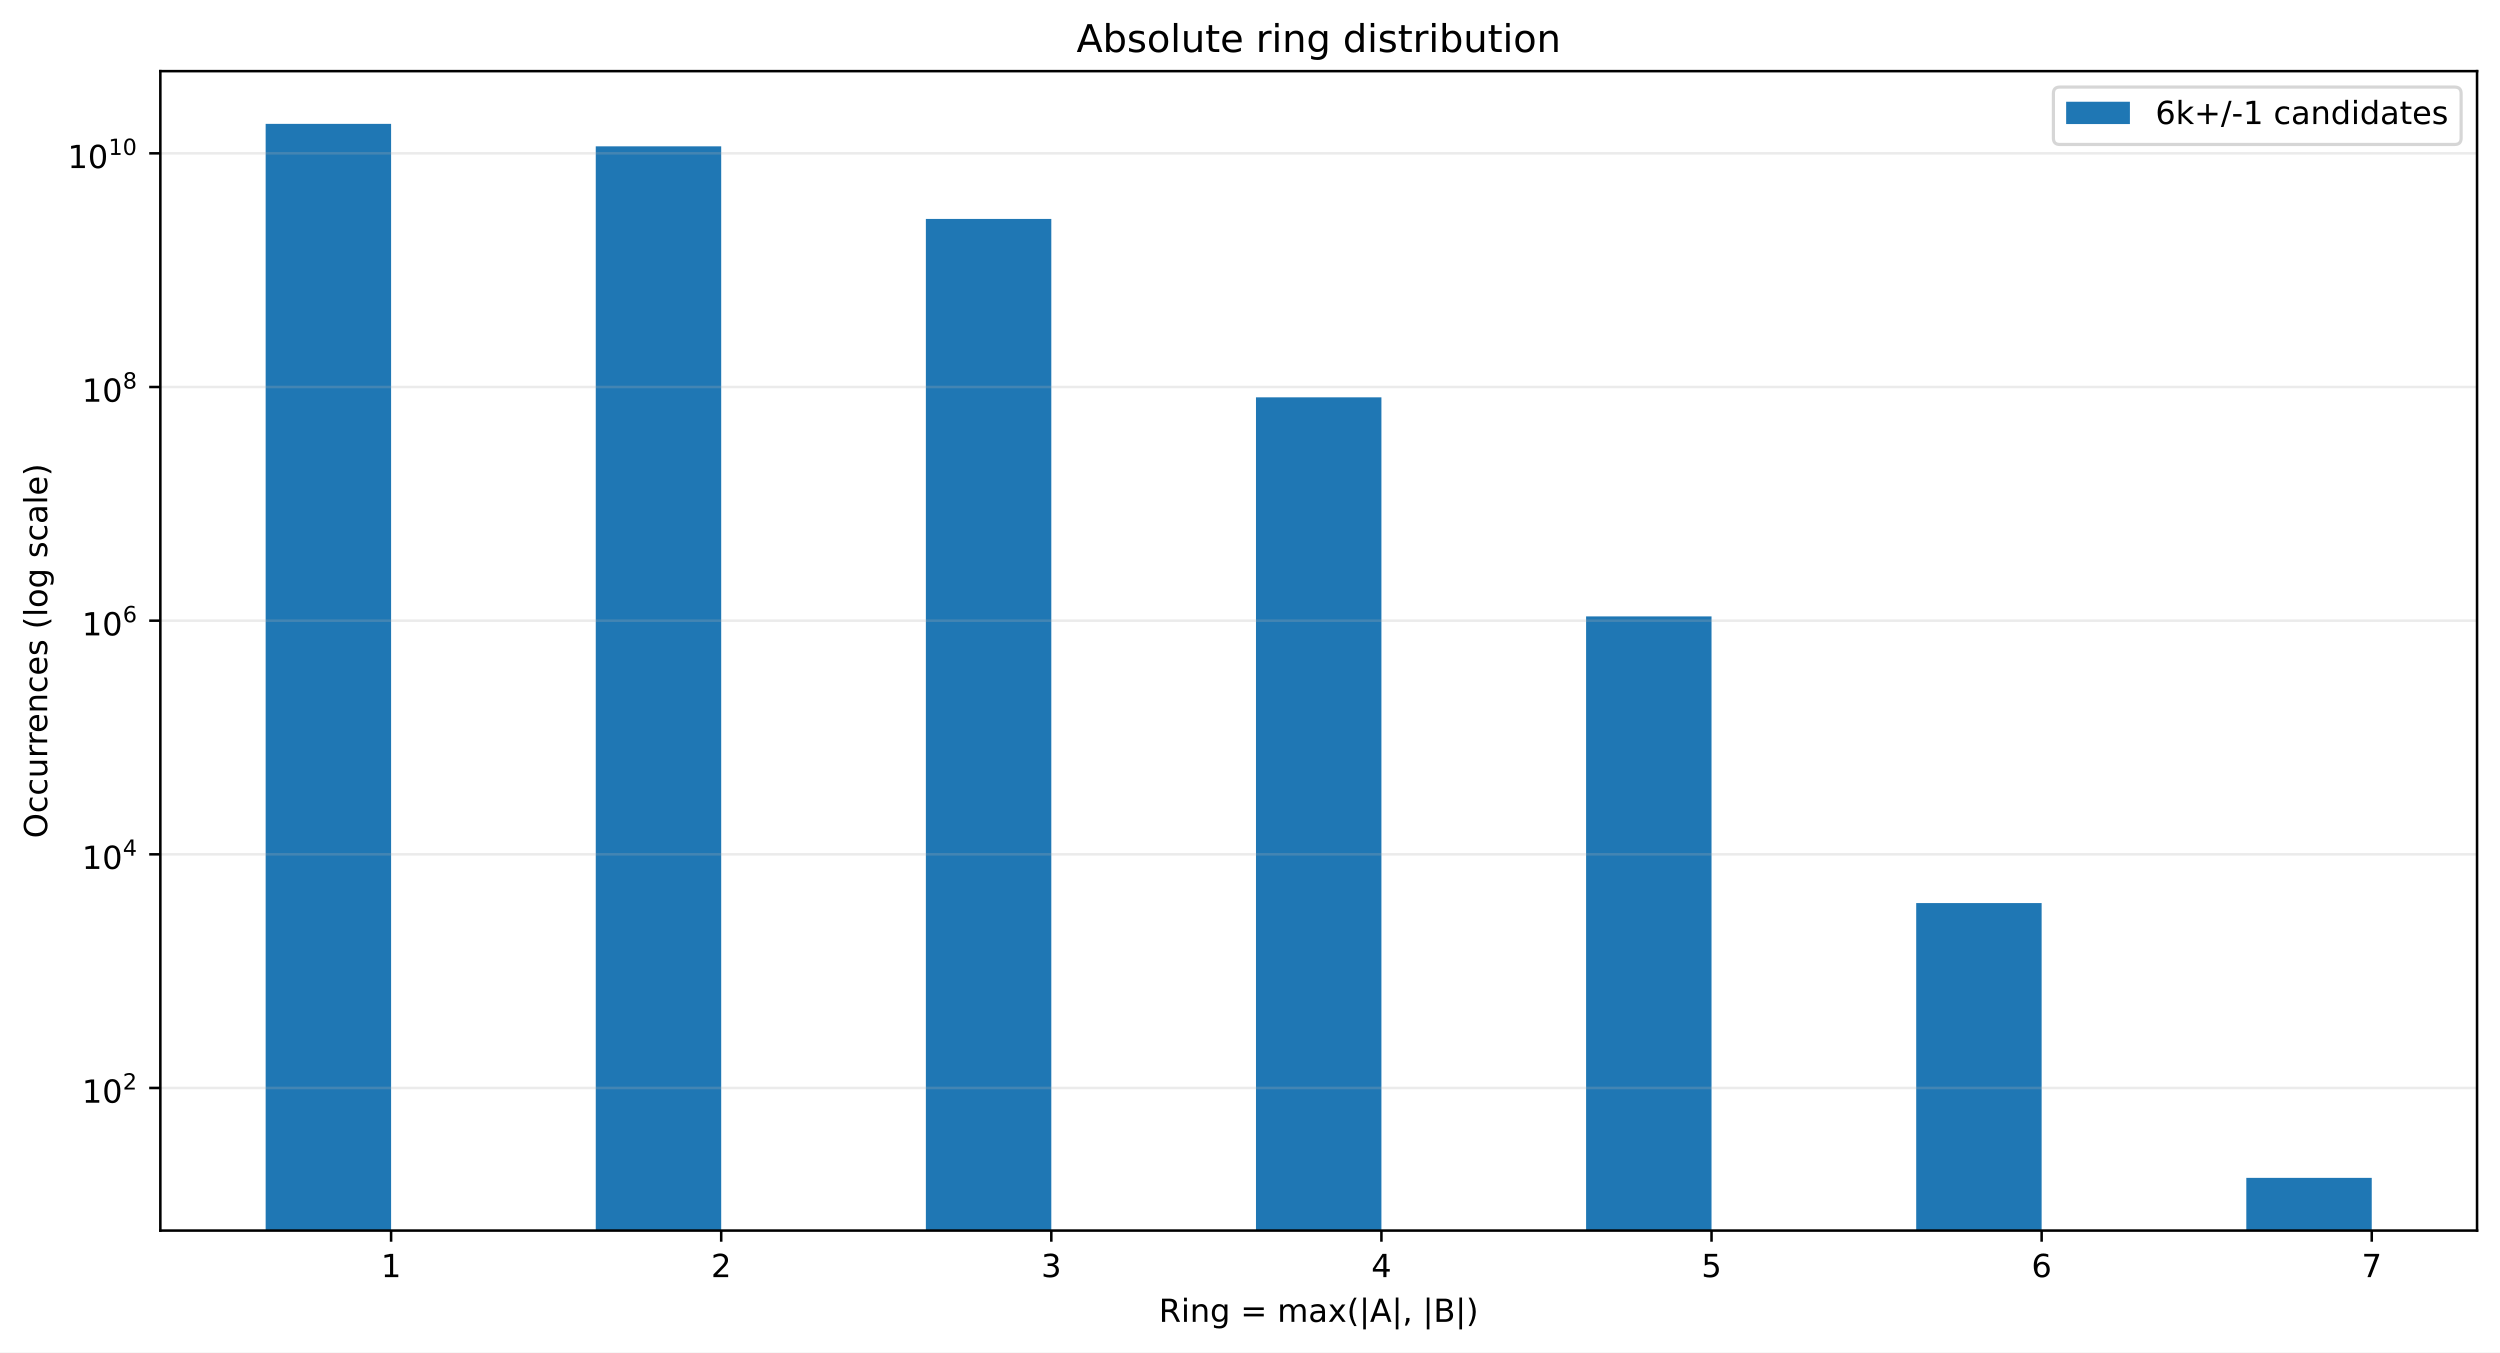
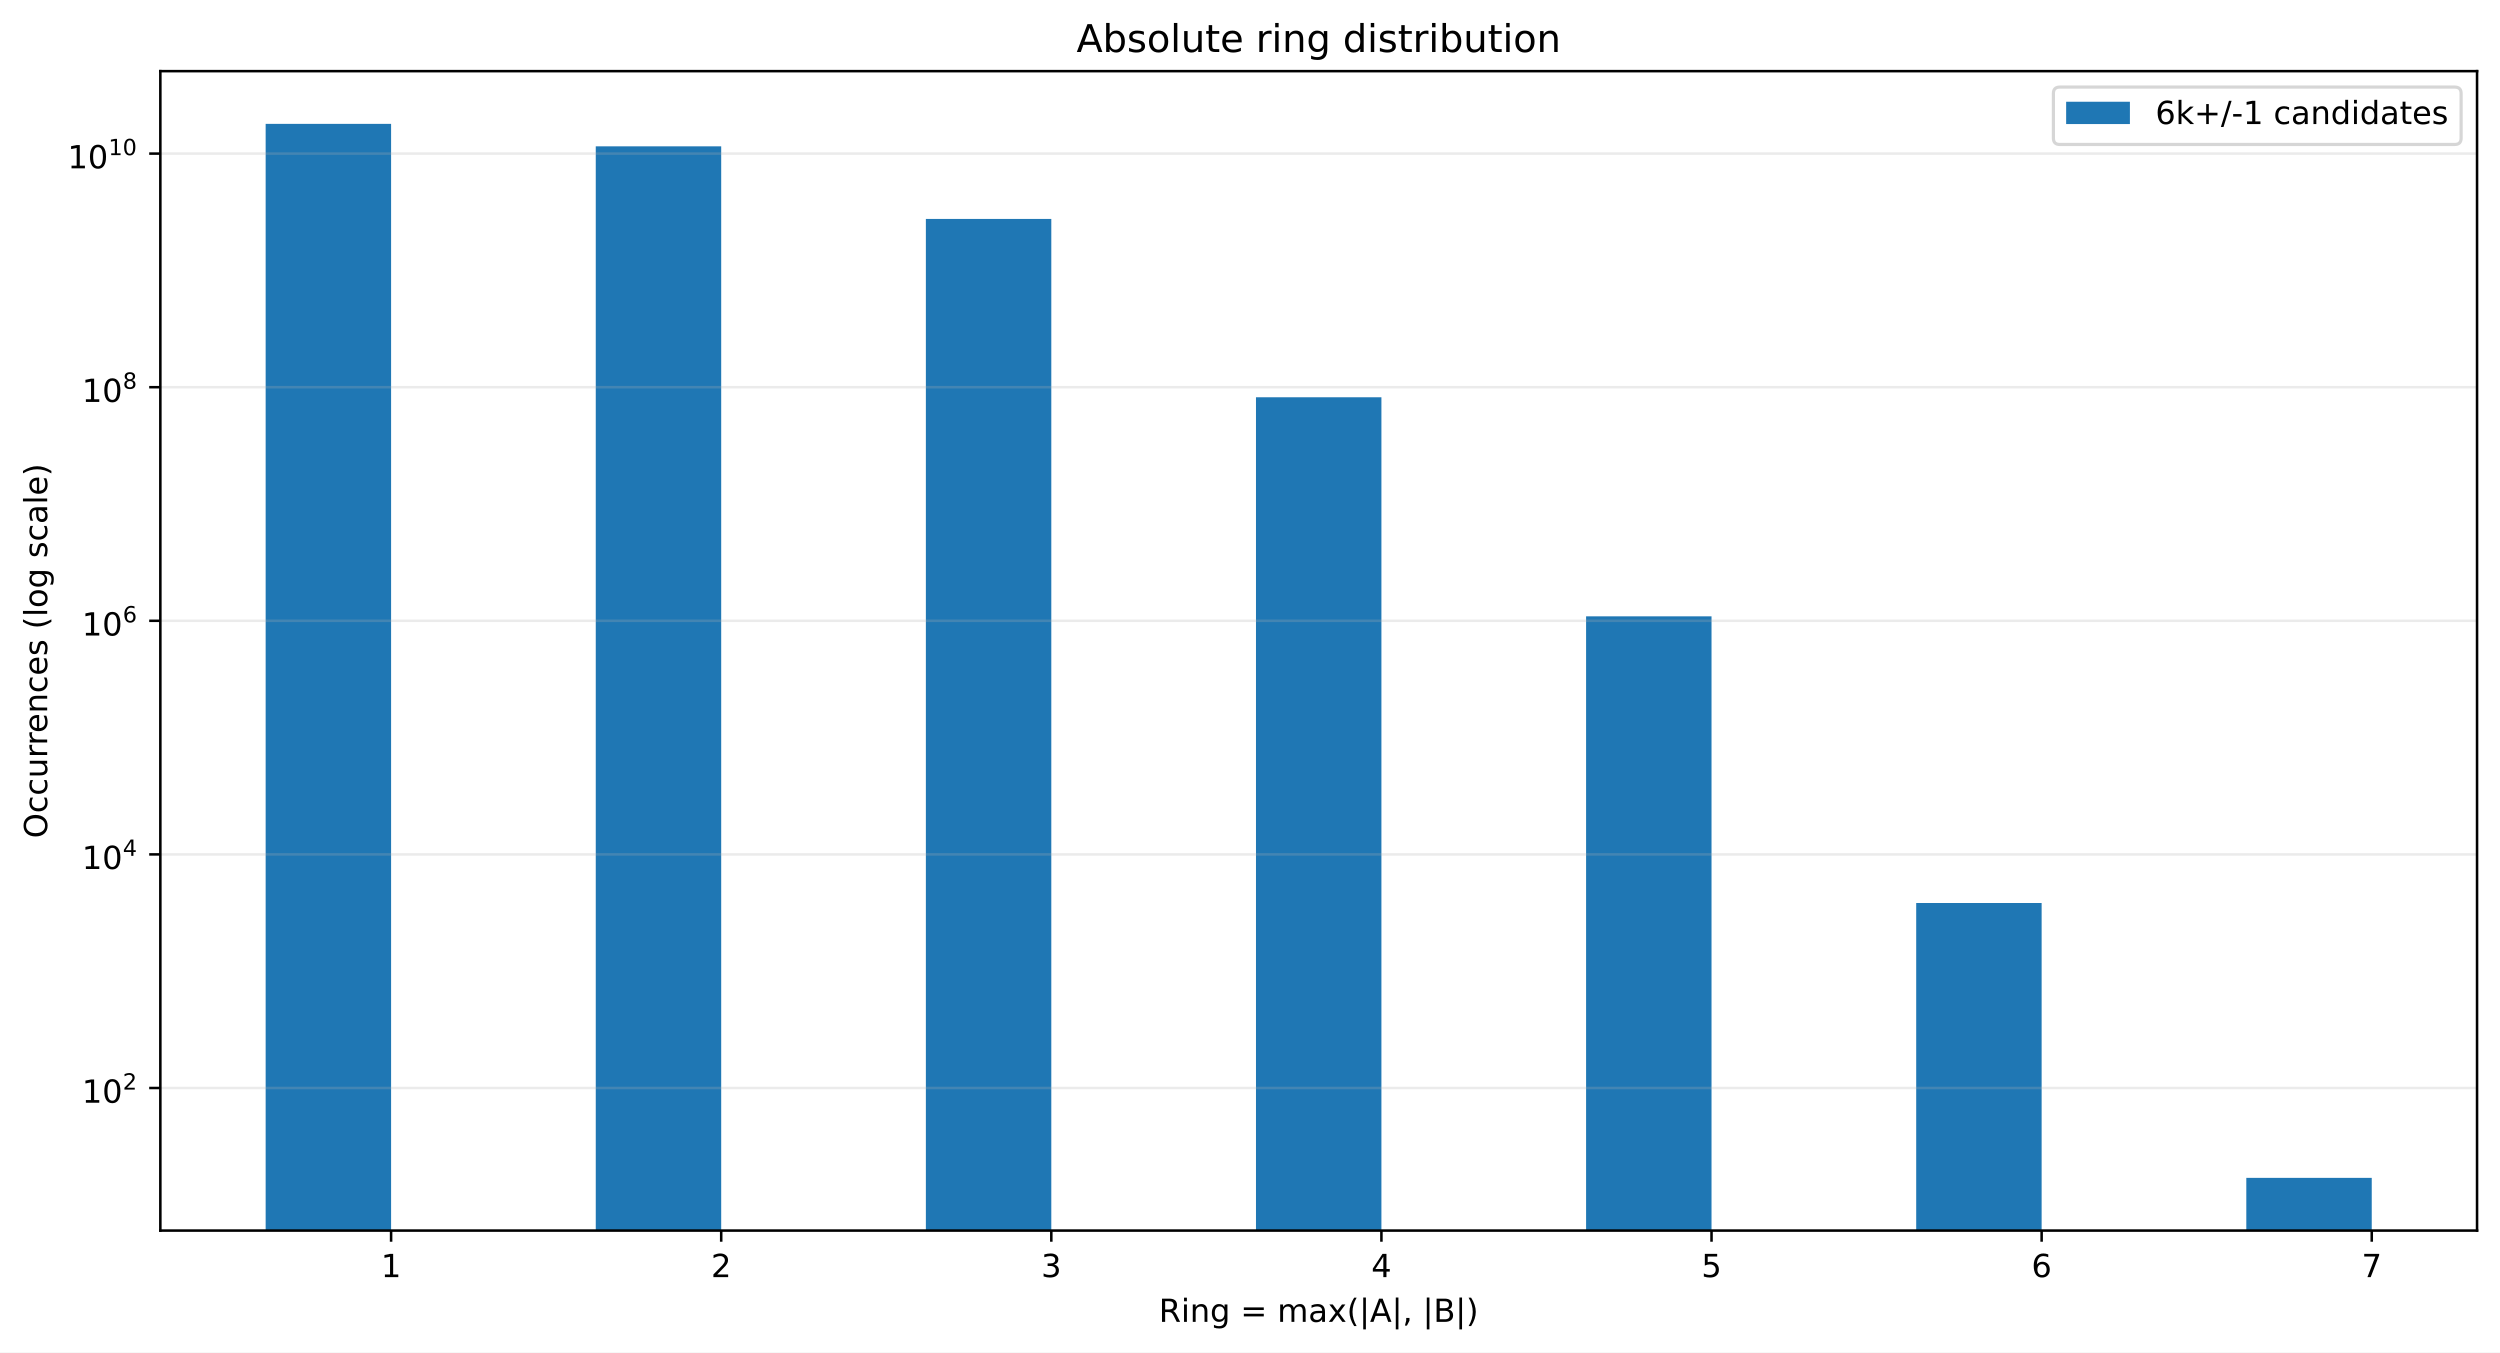
<svg xmlns="http://www.w3.org/2000/svg" xmlns:xlink="http://www.w3.org/1999/xlink" width="784.258pt" height="424.28pt" viewBox="0 0 784.258 424.28" version="1.1">
  <defs>
    <style type="text/css">*{stroke-linejoin: round; stroke-linecap: butt}</style>
  </defs>
  <g id="figure_1">
    <g id="patch_1">
      <path d="M 0 424.28  L 784.258 424.28  L 784.258 0  L 0 0  z " style="fill: #ffffff" />
    </g>
    <g id="axes_1">
      <g id="patch_2">
        <path d="M 50.301 386.036  L 777.058 386.036  L 777.058 22.318  L 50.301 22.318  z " style="fill: #ffffff" />
      </g>
      <g id="patch_3">
-         <path d="M 83.335 37063.865  L 122.687 37063.865  L 122.687 38.851  L 83.335 38.851  z " clip-path="url(#p3328e2f9b3)" style="fill: #1f77b4" />
+         <path d="M 83.335 37055.327  L 122.687 37055.327  L 122.687 38.851  L 83.335 38.851  z " clip-path="url(#pad0a38c090)" style="fill: #1f77b4" />
      </g>
      <g id="patch_4">
-         <path d="M 186.891 37063.865  L 226.243 37063.865  L 226.243 45.905  L 186.891 45.905  z " clip-path="url(#p3328e2f9b3)" style="fill: #1f77b4" />
+         <path d="M 186.891 37055.327  L 226.243 37055.327  L 226.243 45.903  L 186.891 45.903  z " clip-path="url(#pad0a38c090)" style="fill: #1f77b4" />
      </g>
      <g id="patch_5">
-         <path d="M 290.448 37063.865  L 329.799 37063.865  L 329.799 68.689  L 290.448 68.689  z " clip-path="url(#p3328e2f9b3)" style="fill: #1f77b4" />
+         <path d="M 290.448 37055.327  L 329.799 37055.327  L 329.799 68.682  L 290.448 68.682  z " clip-path="url(#pad0a38c090)" style="fill: #1f77b4" />
      </g>
      <g id="patch_6">
-         <path d="M 394.004 37063.865  L 433.355 37063.865  L 433.355 124.636  L 394.004 124.636  z " clip-path="url(#p3328e2f9b3)" style="fill: #1f77b4" />
+         <path d="M 394.004 37055.327  L 433.355 37055.327  L 433.355 124.616  L 394.004 124.616  z " clip-path="url(#pad0a38c090)" style="fill: #1f77b4" />
      </g>
      <g id="patch_7">
-         <path d="M 497.56 37063.865  L 536.912 37063.865  L 536.912 193.372  L 497.56 193.372  z " clip-path="url(#p3328e2f9b3)" style="fill: #1f77b4" />
+         <path d="M 497.56 37055.327  L 536.912 37055.327  L 536.912 193.337  L 497.56 193.337  z " clip-path="url(#pad0a38c090)" style="fill: #1f77b4" />
      </g>
      <g id="patch_8">
-         <path d="M 601.116 37063.865  L 640.468 37063.865  L 640.468 283.302  L 601.116 283.302  z " clip-path="url(#p3328e2f9b3)" style="fill: #1f77b4" />
+         <path d="M 601.116 37055.327  L 640.468 37055.327  L 640.468 283.272  L 601.116 283.272  z " clip-path="url(#pad0a38c090)" style="fill: #1f77b4" />
      </g>
      <g id="patch_9">
-         <path d="M 704.673 37063.865  L 744.024 37063.865  L 744.024 369.503  L 704.673 369.503  z " clip-path="url(#p3328e2f9b3)" style="fill: #1f77b4" />
+         <path d="M 704.673 37055.327  L 744.024 37055.327  L 744.024 369.503  L 704.673 369.503  z " clip-path="url(#pad0a38c090)" style="fill: #1f77b4" />
      </g>
      <g id="matplotlib.axis_1">
        <g id="xtick_1">
          <g id="line2d_1">
            <defs>
-               <path id="mb6c214161a" d="M 0 0  L 0 3.5  " style="stroke: #000000; stroke-width: 0.8" />
+               <path id="m3daa7ba093" d="M 0 0  L 0 3.5  " style="stroke: #000000; stroke-width: 0.8" />
            </defs>
            <g>
-               <use xlink:href="#mb6c214161a" x="122.687" y="386.036" style="stroke: #000000; stroke-width: 0.8" />
+               <use xlink:href="#m3daa7ba093" x="122.687" y="386.036" style="stroke: #000000; stroke-width: 0.8" />
            </g>
          </g>
          <g id="text_1">
            <g transform="translate(119.5053 400.6334) scale(0.1 -0.1)">
              <defs>
                <path id="DejaVuSans-14" d="M 794 531  L 1825 531  L 1825 4091  L 703 3866  L 703 4441  L 1819 4666  L 2450 4666  L 2450 531  L 3481 531  L 3481 0  L 794 0  L 794 531  z " transform="scale(0.015625)" />
              </defs>
              <use xlink:href="#DejaVuSans-14" />
            </g>
          </g>
        </g>
        <g id="xtick_2">
          <g id="line2d_2">
            <g>
-               <use xlink:href="#mb6c214161a" x="226.243" y="386.036" style="stroke: #000000; stroke-width: 0.8" />
+               <use xlink:href="#m3daa7ba093" x="226.243" y="386.036" style="stroke: #000000; stroke-width: 0.8" />
            </g>
          </g>
          <g id="text_2">
            <g transform="translate(223.0616 400.6334) scale(0.1 -0.1)">
              <defs>
                <path id="DejaVuSans-15" d="M 1228 531  L 3431 531  L 3431 0  L 469 0  L 469 531  Q 828 903 1448 1529  Q 2069 2156 2228 2338  Q 2531 2678 2651 2914  Q 2772 3150 2772 3378  Q 2772 3750 2511 3984  Q 2250 4219 1831 4219  Q 1534 4219 1204 4116  Q 875 4013 500 3803  L 500 4441  Q 881 4594 1212 4672  Q 1544 4750 1819 4750  Q 2544 4750 2975 4387  Q 3406 4025 3406 3419  Q 3406 3131 3298 2873  Q 3191 2616 2906 2266  Q 2828 2175 2409 1742  Q 1991 1309 1228 531  z " transform="scale(0.015625)" />
              </defs>
              <use xlink:href="#DejaVuSans-15" />
            </g>
          </g>
        </g>
        <g id="xtick_3">
          <g id="line2d_3">
            <g>
-               <use xlink:href="#mb6c214161a" x="329.799" y="386.036" style="stroke: #000000; stroke-width: 0.8" />
+               <use xlink:href="#m3daa7ba093" x="329.799" y="386.036" style="stroke: #000000; stroke-width: 0.8" />
            </g>
          </g>
          <g id="text_3">
            <g transform="translate(326.6178 400.6334) scale(0.1 -0.1)">
              <defs>
                <path id="DejaVuSans-16" d="M 2597 2516  Q 3050 2419 3304 2112  Q 3559 1806 3559 1356  Q 3559 666 3084 287  Q 2609 -91 1734 -91  Q 1441 -91 1130 -33  Q 819 25 488 141  L 488 750  Q 750 597 1062 519  Q 1375 441 1716 441  Q 2309 441 2620 675  Q 2931 909 2931 1356  Q 2931 1769 2642 2001  Q 2353 2234 1838 2234  L 1294 2234  L 1294 2753  L 1863 2753  Q 2328 2753 2575 2939  Q 2822 3125 2822 3475  Q 2822 3834 2567 4026  Q 2313 4219 1838 4219  Q 1578 4219 1281 4162  Q 984 4106 628 3988  L 628 4550  Q 988 4650 1302 4700  Q 1616 4750 1894 4750  Q 2613 4750 3031 4423  Q 3450 4097 3450 3541  Q 3450 3153 3228 2886  Q 3006 2619 2597 2516  z " transform="scale(0.015625)" />
              </defs>
              <use xlink:href="#DejaVuSans-16" />
            </g>
          </g>
        </g>
        <g id="xtick_4">
          <g id="line2d_4">
            <g>
-               <use xlink:href="#mb6c214161a" x="433.355" y="386.036" style="stroke: #000000; stroke-width: 0.8" />
+               <use xlink:href="#m3daa7ba093" x="433.355" y="386.036" style="stroke: #000000; stroke-width: 0.8" />
            </g>
          </g>
          <g id="text_4">
            <g transform="translate(430.174 400.6334) scale(0.1 -0.1)">
              <defs>
                <path id="DejaVuSans-17" d="M 2419 4116  L 825 1625  L 2419 1625  L 2419 4116  z M 2253 4666  L 3047 4666  L 3047 1625  L 3713 1625  L 3713 1100  L 3047 1100  L 3047 0  L 2419 0  L 2419 1100  L 313 1100  L 313 1709  L 2253 4666  z " transform="scale(0.015625)" />
              </defs>
              <use xlink:href="#DejaVuSans-17" />
            </g>
          </g>
        </g>
        <g id="xtick_5">
          <g id="line2d_5">
            <g>
-               <use xlink:href="#mb6c214161a" x="536.912" y="386.036" style="stroke: #000000; stroke-width: 0.8" />
+               <use xlink:href="#m3daa7ba093" x="536.912" y="386.036" style="stroke: #000000; stroke-width: 0.8" />
            </g>
          </g>
          <g id="text_5">
            <g transform="translate(533.7303 400.6334) scale(0.1 -0.1)">
              <defs>
                <path id="DejaVuSans-18" d="M 691 4666  L 3169 4666  L 3169 4134  L 1269 4134  L 1269 2991  Q 1406 3038 1543 3061  Q 1681 3084 1819 3084  Q 2600 3084 3056 2656  Q 3513 2228 3513 1497  Q 3513 744 3044 326  Q 2575 -91 1722 -91  Q 1428 -91 1123 -41  Q 819 9 494 109  L 494 744  Q 775 591 1075 516  Q 1375 441 1709 441  Q 2250 441 2565 725  Q 2881 1009 2881 1497  Q 2881 1984 2565 2268  Q 2250 2553 1709 2553  Q 1456 2553 1204 2497  Q 953 2441 691 2322  L 691 4666  z " transform="scale(0.015625)" />
              </defs>
              <use xlink:href="#DejaVuSans-18" />
            </g>
          </g>
        </g>
        <g id="xtick_6">
          <g id="line2d_6">
            <g>
-               <use xlink:href="#mb6c214161a" x="640.468" y="386.036" style="stroke: #000000; stroke-width: 0.8" />
+               <use xlink:href="#m3daa7ba093" x="640.468" y="386.036" style="stroke: #000000; stroke-width: 0.8" />
            </g>
          </g>
          <g id="text_6">
            <g transform="translate(637.2865 400.6334) scale(0.1 -0.1)">
              <defs>
                <path id="DejaVuSans-19" d="M 2113 2584  Q 1688 2584 1439 2293  Q 1191 2003 1191 1497  Q 1191 994 1439 701  Q 1688 409 2113 409  Q 2538 409 2786 701  Q 3034 994 3034 1497  Q 3034 2003 2786 2293  Q 2538 2584 2113 2584  z M 3366 4563  L 3366 3988  Q 3128 4100 2886 4159  Q 2644 4219 2406 4219  Q 1781 4219 1451 3797  Q 1122 3375 1075 2522  Q 1259 2794 1537 2939  Q 1816 3084 2150 3084  Q 2853 3084 3261 2657  Q 3669 2231 3669 1497  Q 3669 778 3244 343  Q 2819 -91 2113 -91  Q 1303 -91 875 529  Q 447 1150 447 2328  Q 447 3434 972 4092  Q 1497 4750 2381 4750  Q 2619 4750 2861 4703  Q 3103 4656 3366 4563  z " transform="scale(0.015625)" />
              </defs>
              <use xlink:href="#DejaVuSans-19" />
            </g>
          </g>
        </g>
        <g id="xtick_7">
          <g id="line2d_7">
            <g>
-               <use xlink:href="#mb6c214161a" x="744.024" y="386.036" style="stroke: #000000; stroke-width: 0.8" />
+               <use xlink:href="#m3daa7ba093" x="744.024" y="386.036" style="stroke: #000000; stroke-width: 0.8" />
            </g>
          </g>
          <g id="text_7">
            <g transform="translate(740.8427 400.6334) scale(0.1 -0.1)">
              <defs>
                <path id="DejaVuSans-1a" d="M 525 4666  L 3525 4666  L 3525 4397  L 1831 0  L 1172 0  L 2766 4134  L 525 4134  L 525 4666  z " transform="scale(0.015625)" />
              </defs>
              <use xlink:href="#DejaVuSans-1a" />
            </g>
          </g>
        </g>
        <g id="text_8">
          <g transform="translate(363.5437 414.678) scale(0.1 -0.1)">
            <defs>
              <path id="DejaVuSans-35" d="M 2841 2188  Q 3044 2119 3236 1894  Q 3428 1669 3622 1275  L 4263 0  L 3584 0  L 2988 1197  Q 2756 1666 2539 1819  Q 2322 1972 1947 1972  L 1259 1972  L 1259 0  L 628 0  L 628 4666  L 2053 4666  Q 2853 4666 3247 4331  Q 3641 3997 3641 3322  Q 3641 2881 3436 2590  Q 3231 2300 2841 2188  z M 1259 4147  L 1259 2491  L 2053 2491  Q 2509 2491 2742 2702  Q 2975 2913 2975 3322  Q 2975 3731 2742 3939  Q 2509 4147 2053 4147  L 1259 4147  z " transform="scale(0.015625)" />
              <path id="DejaVuSans-4c" d="M 603 3500  L 1178 3500  L 1178 0  L 603 0  L 603 3500  z M 603 4863  L 1178 4863  L 1178 4134  L 603 4134  L 603 4863  z " transform="scale(0.015625)" />
              <path id="DejaVuSans-51" d="M 3513 2113  L 3513 0  L 2938 0  L 2938 2094  Q 2938 2591 2744 2837  Q 2550 3084 2163 3084  Q 1697 3084 1428 2787  Q 1159 2491 1159 1978  L 1159 0  L 581 0  L 581 3500  L 1159 3500  L 1159 2956  Q 1366 3272 1645 3428  Q 1925 3584 2291 3584  Q 2894 3584 3203 3211  Q 3513 2838 3513 2113  z " transform="scale(0.015625)" />
              <path id="DejaVuSans-4a" d="M 2906 1791  Q 2906 2416 2648 2759  Q 2391 3103 1925 3103  Q 1463 3103 1205 2759  Q 947 2416 947 1791  Q 947 1169 1205 825  Q 1463 481 1925 481  Q 2391 481 2648 825  Q 2906 1169 2906 1791  z M 3481 434  Q 3481 -459 3084 -895  Q 2688 -1331 1869 -1331  Q 1566 -1331 1297 -1286  Q 1028 -1241 775 -1147  L 775 -588  Q 1028 -725 1275 -790  Q 1522 -856 1778 -856  Q 2344 -856 2625 -561  Q 2906 -266 2906 331  L 2906 616  Q 2728 306 2450 153  Q 2172 0 1784 0  Q 1141 0 747 490  Q 353 981 353 1791  Q 353 2603 747 3093  Q 1141 3584 1784 3584  Q 2172 3584 2450 3431  Q 2728 3278 2906 2969  L 2906 3500  L 3481 3500  L 3481 434  z " transform="scale(0.015625)" />
              <path id="DejaVuSans-3" transform="scale(0.015625)" />
              <path id="DejaVuSans-20" d="M 678 2906  L 4684 2906  L 4684 2381  L 678 2381  L 678 2906  z M 678 1631  L 4684 1631  L 4684 1100  L 678 1100  L 678 1631  z " transform="scale(0.015625)" />
              <path id="DejaVuSans-50" d="M 3328 2828  Q 3544 3216 3844 3400  Q 4144 3584 4550 3584  Q 5097 3584 5394 3201  Q 5691 2819 5691 2113  L 5691 0  L 5113 0  L 5113 2094  Q 5113 2597 4934 2840  Q 4756 3084 4391 3084  Q 3944 3084 3684 2787  Q 3425 2491 3425 1978  L 3425 0  L 2847 0  L 2847 2094  Q 2847 2600 2669 2842  Q 2491 3084 2119 3084  Q 1678 3084 1418 2786  Q 1159 2488 1159 1978  L 1159 0  L 581 0  L 581 3500  L 1159 3500  L 1159 2956  Q 1356 3278 1631 3431  Q 1906 3584 2284 3584  Q 2666 3584 2933 3390  Q 3200 3197 3328 2828  z " transform="scale(0.015625)" />
              <path id="DejaVuSans-44" d="M 2194 1759  Q 1497 1759 1228 1600  Q 959 1441 959 1056  Q 959 750 1161 570  Q 1363 391 1709 391  Q 2188 391 2477 730  Q 2766 1069 2766 1631  L 2766 1759  L 2194 1759  z M 3341 1997  L 3341 0  L 2766 0  L 2766 531  Q 2569 213 2275 61  Q 1981 -91 1556 -91  Q 1019 -91 701 211  Q 384 513 384 1019  Q 384 1609 779 1909  Q 1175 2209 1959 2209  L 2766 2209  L 2766 2266  Q 2766 2663 2505 2880  Q 2244 3097 1772 3097  Q 1472 3097 1187 3025  Q 903 2953 641 2809  L 641 3341  Q 956 3463 1253 3523  Q 1550 3584 1831 3584  Q 2591 3584 2966 3190  Q 3341 2797 3341 1997  z " transform="scale(0.015625)" />
              <path id="DejaVuSans-5b" d="M 3513 3500  L 2247 1797  L 3578 0  L 2900 0  L 1881 1375  L 863 0  L 184 0  L 1544 1831  L 300 3500  L 978 3500  L 1906 2253  L 2834 3500  L 3513 3500  z " transform="scale(0.015625)" />
              <path id="DejaVuSans-b" d="M 1984 4856  Q 1566 4138 1362 3434  Q 1159 2731 1159 2009  Q 1159 1288 1364 580  Q 1569 -128 1984 -844  L 1484 -844  Q 1016 -109 783 600  Q 550 1309 550 2009  Q 550 2706 781 3412  Q 1013 4119 1484 4856  L 1984 4856  z " transform="scale(0.015625)" />
              <path id="DejaVuSans-5f" d="M 1344 4891  L 1344 -1509  L 813 -1509  L 813 4891  L 1344 4891  z " transform="scale(0.015625)" />
              <path id="DejaVuSans-24" d="M 2188 4044  L 1331 1722  L 3047 1722  L 2188 4044  z M 1831 4666  L 2547 4666  L 4325 0  L 3669 0  L 3244 1197  L 1141 1197  L 716 0  L 50 0  L 1831 4666  z " transform="scale(0.015625)" />
              <path id="DejaVuSans-f" d="M 750 794  L 1409 794  L 1409 256  L 897 -744  L 494 -744  L 750 256  L 750 794  z " transform="scale(0.015625)" />
              <path id="DejaVuSans-25" d="M 1259 2228  L 1259 519  L 2272 519  Q 2781 519 3026 730  Q 3272 941 3272 1375  Q 3272 1813 3026 2020  Q 2781 2228 2272 2228  L 1259 2228  z M 1259 4147  L 1259 2741  L 2194 2741  Q 2656 2741 2882 2914  Q 3109 3088 3109 3444  Q 3109 3797 2882 3972  Q 2656 4147 2194 4147  L 1259 4147  z M 628 4666  L 2241 4666  Q 2963 4666 3353 4366  Q 3744 4066 3744 3513  Q 3744 3084 3544 2831  Q 3344 2578 2956 2516  Q 3422 2416 3680 2098  Q 3938 1781 3938 1306  Q 3938 681 3513 340  Q 3088 0 2303 0  L 628 0  L 628 4666  z " transform="scale(0.015625)" />
              <path id="DejaVuSans-c" d="M 513 4856  L 1013 4856  Q 1481 4119 1714 3412  Q 1947 2706 1947 2009  Q 1947 1309 1714 600  Q 1481 -109 1013 -844  L 513 -844  Q 928 -128 1133 580  Q 1338 1288 1338 2009  Q 1338 2731 1133 3434  Q 928 4138 513 4856  z " transform="scale(0.015625)" />
            </defs>
            <use xlink:href="#DejaVuSans-35" />
            <use xlink:href="#DejaVuSans-4c" transform="translate(69.48438 0)" />
            <use xlink:href="#DejaVuSans-51" transform="translate(97.26562 0)" />
            <use xlink:href="#DejaVuSans-4a" transform="translate(160.6406 0)" />
            <use xlink:href="#DejaVuSans-3" transform="translate(224.125 0)" />
            <use xlink:href="#DejaVuSans-20" transform="translate(255.9062 0)" />
            <use xlink:href="#DejaVuSans-3" transform="translate(339.7031 0)" />
            <use xlink:href="#DejaVuSans-50" transform="translate(371.4844 0)" />
            <use xlink:href="#DejaVuSans-44" transform="translate(468.8906 0)" />
            <use xlink:href="#DejaVuSans-5b" transform="translate(530.1719 0)" />
            <use xlink:href="#DejaVuSans-b" transform="translate(589.3594 0)" />
            <use xlink:href="#DejaVuSans-5f" transform="translate(628.375 0)" />
            <use xlink:href="#DejaVuSans-24" transform="translate(662.0625 0)" />
            <use xlink:href="#DejaVuSans-5f" transform="translate(730.4688 0)" />
            <use xlink:href="#DejaVuSans-f" transform="translate(764.1562 0)" />
            <use xlink:href="#DejaVuSans-3" transform="translate(795.9375 0)" />
            <use xlink:href="#DejaVuSans-5f" transform="translate(827.7188 0)" />
            <use xlink:href="#DejaVuSans-25" transform="translate(861.4062 0)" />
            <use xlink:href="#DejaVuSans-5f" transform="translate(930.0156 0)" />
            <use xlink:href="#DejaVuSans-c" transform="translate(963.7031 0)" />
          </g>
        </g>
      </g>
      <g id="matplotlib.axis_2">
        <g id="ytick_1">
          <g id="line2d_8">
-             <path d="M 50.301 341.3  L 777.058 341.3  " clip-path="url(#p3328e2f9b3)" style="fill: none; stroke: #b0b0b0; stroke-opacity: 0.25; stroke-width: 0.8; stroke-linecap: square" />
+             <path d="M 50.301 341.306  L 777.058 341.306  " clip-path="url(#pad0a38c090)" style="fill: none; stroke: #b0b0b0; stroke-opacity: 0.25; stroke-width: 0.8; stroke-linecap: square" />
          </g>
          <g id="line2d_9">
            <defs>
-               <path id="m2f94144a22" d="M 0 0  L -3.5 0  " style="stroke: #000000; stroke-width: 0.8" />
+               <path id="m2c7ac1cffe" d="M 0 0  L -3.5 0  " style="stroke: #000000; stroke-width: 0.8" />
            </defs>
            <g>
-               <use xlink:href="#m2f94144a22" x="50.301" y="341.3" style="stroke: #000000; stroke-width: 0.8" />
+               <use xlink:href="#m2c7ac1cffe" x="50.301" y="341.306" style="stroke: #000000; stroke-width: 0.8" />
            </g>
          </g>
          <g id="text_9">
-             <g transform="translate(25.70078 345.9997) scale(0.1 -0.1)">
+             <g transform="translate(25.70078 346.0062) scale(0.1 -0.1)">
              <defs>
                <path id="DejaVuSans-13" d="M 2034 4250  Q 1547 4250 1301 3770  Q 1056 3291 1056 2328  Q 1056 1369 1301 889  Q 1547 409 2034 409  Q 2525 409 2770 889  Q 3016 1369 3016 2328  Q 3016 3291 2770 3770  Q 2525 4250 2034 4250  z M 2034 4750  Q 2819 4750 3233 4129  Q 3647 3509 3647 2328  Q 3647 1150 3233 529  Q 2819 -91 2034 -91  Q 1250 -91 836 529  Q 422 1150 422 2328  Q 422 3509 836 4129  Q 1250 4750 2034 4750  z " transform="scale(0.015625)" />
              </defs>
              <use xlink:href="#DejaVuSans-14" transform="translate(0 0.746875)" />
              <use xlink:href="#DejaVuSans-13" transform="translate(63.62305 0.746875)" />
              <use xlink:href="#DejaVuSans-15" transform="translate(128.2031 42.04688) scale(0.7)" />
            </g>
          </g>
        </g>
        <g id="ytick_2">
          <g id="line2d_10">
-             <path d="M 50.301 268.001  L 777.058 268.001  " clip-path="url(#p3328e2f9b3)" style="fill: none; stroke: #b0b0b0; stroke-opacity: 0.25; stroke-width: 0.8; stroke-linecap: square" />
+             <path d="M 50.301 268.025  L 777.058 268.025  " clip-path="url(#pad0a38c090)" style="fill: none; stroke: #b0b0b0; stroke-opacity: 0.25; stroke-width: 0.8; stroke-linecap: square" />
          </g>
          <g id="line2d_11">
            <g>
-               <use xlink:href="#m2f94144a22" x="50.301" y="268.001" style="stroke: #000000; stroke-width: 0.8" />
+               <use xlink:href="#m2c7ac1cffe" x="50.301" y="268.025" style="stroke: #000000; stroke-width: 0.8" />
            </g>
          </g>
          <g id="text_10">
-             <g transform="translate(25.70078 272.6511) scale(0.1 -0.1)">
+             <g transform="translate(25.70078 272.6748) scale(0.1 -0.1)">
              <use xlink:href="#DejaVuSans-14" transform="translate(0 0.665625)" />
              <use xlink:href="#DejaVuSans-13" transform="translate(63.62305 0.665625)" />
              <use xlink:href="#DejaVuSans-17" transform="translate(128.2031 41.96563) scale(0.7)" />
            </g>
          </g>
        </g>
        <g id="ytick_3">
          <g id="line2d_12">
-             <path d="M 50.301 194.703  L 777.058 194.703  " clip-path="url(#p3328e2f9b3)" style="fill: none; stroke: #b0b0b0; stroke-opacity: 0.25; stroke-width: 0.8; stroke-linecap: square" />
+             <path d="M 50.301 194.743  L 777.058 194.743  " clip-path="url(#pad0a38c090)" style="fill: none; stroke: #b0b0b0; stroke-opacity: 0.25; stroke-width: 0.8; stroke-linecap: square" />
          </g>
          <g id="line2d_13">
            <g>
-               <use xlink:href="#m2f94144a22" x="50.301" y="194.703" style="stroke: #000000; stroke-width: 0.8" />
+               <use xlink:href="#m2c7ac1cffe" x="50.301" y="194.743" style="stroke: #000000; stroke-width: 0.8" />
            </g>
          </g>
          <g id="text_11">
-             <g transform="translate(25.70078 199.4026) scale(0.1 -0.1)">
+             <g transform="translate(25.70078 199.4433) scale(0.1 -0.1)">
              <use xlink:href="#DejaVuSans-14" transform="translate(0 0.746875)" />
              <use xlink:href="#DejaVuSans-13" transform="translate(63.62305 0.746875)" />
              <use xlink:href="#DejaVuSans-19" transform="translate(128.2031 42.04688) scale(0.7)" />
            </g>
          </g>
        </g>
        <g id="ytick_4">
          <g id="line2d_14">
-             <path d="M 50.301 121.404  L 777.058 121.404  " clip-path="url(#p3328e2f9b3)" style="fill: none; stroke: #b0b0b0; stroke-opacity: 0.25; stroke-width: 0.8; stroke-linecap: square" />
+             <path d="M 50.301 121.462  L 777.058 121.462  " clip-path="url(#pad0a38c090)" style="fill: none; stroke: #b0b0b0; stroke-opacity: 0.25; stroke-width: 0.8; stroke-linecap: square" />
          </g>
          <g id="line2d_15">
            <g>
-               <use xlink:href="#m2f94144a22" x="50.301" y="121.404" style="stroke: #000000; stroke-width: 0.8" />
+               <use xlink:href="#m2c7ac1cffe" x="50.301" y="121.462" style="stroke: #000000; stroke-width: 0.8" />
            </g>
          </g>
          <g id="text_12">
-             <g transform="translate(25.70078 126.1041) scale(0.1 -0.1)">
+             <g transform="translate(25.70078 126.1618) scale(0.1 -0.1)">
              <defs>
                <path id="DejaVuSans-1b" d="M 2034 2216  Q 1584 2216 1326 1975  Q 1069 1734 1069 1313  Q 1069 891 1326 650  Q 1584 409 2034 409  Q 2484 409 2743 651  Q 3003 894 3003 1313  Q 3003 1734 2745 1975  Q 2488 2216 2034 2216  z M 1403 2484  Q 997 2584 770 2862  Q 544 3141 544 3541  Q 544 4100 942 4425  Q 1341 4750 2034 4750  Q 2731 4750 3128 4425  Q 3525 4100 3525 3541  Q 3525 3141 3298 2862  Q 3072 2584 2669 2484  Q 3125 2378 3379 2068  Q 3634 1759 3634 1313  Q 3634 634 3220 271  Q 2806 -91 2034 -91  Q 1263 -91 848 271  Q 434 634 434 1313  Q 434 1759 690 2068  Q 947 2378 1403 2484  z M 1172 3481  Q 1172 3119 1398 2916  Q 1625 2713 2034 2713  Q 2441 2713 2670 2916  Q 2900 3119 2900 3481  Q 2900 3844 2670 4047  Q 2441 4250 2034 4250  Q 1625 4250 1398 4047  Q 1172 3844 1172 3481  z " transform="scale(0.015625)" />
              </defs>
              <use xlink:href="#DejaVuSans-14" transform="translate(0 0.746875)" />
              <use xlink:href="#DejaVuSans-13" transform="translate(63.62305 0.746875)" />
              <use xlink:href="#DejaVuSans-1b" transform="translate(128.2031 42.04688) scale(0.7)" />
            </g>
          </g>
        </g>
        <g id="ytick_5">
          <g id="line2d_16">
-             <path d="M 50.301 48.106  L 777.058 48.106  " clip-path="url(#p3328e2f9b3)" style="fill: none; stroke: #b0b0b0; stroke-opacity: 0.25; stroke-width: 0.8; stroke-linecap: square" />
+             <path d="M 50.301 48.18  L 777.058 48.18  " clip-path="url(#pad0a38c090)" style="fill: none; stroke: #b0b0b0; stroke-opacity: 0.25; stroke-width: 0.8; stroke-linecap: square" />
          </g>
          <g id="line2d_17">
            <g>
-               <use xlink:href="#m2f94144a22" x="50.301" y="48.106" style="stroke: #000000; stroke-width: 0.8" />
+               <use xlink:href="#m2c7ac1cffe" x="50.301" y="48.18" style="stroke: #000000; stroke-width: 0.8" />
            </g>
          </g>
          <g id="text_13">
-             <g transform="translate(21.20078 52.80554) scale(0.1 -0.1)">
+             <g transform="translate(21.20078 52.88033) scale(0.1 -0.1)">
              <use xlink:href="#DejaVuSans-14" transform="translate(0 0.746875)" />
              <use xlink:href="#DejaVuSans-13" transform="translate(63.62305 0.746875)" />
              <use xlink:href="#DejaVuSans-14" transform="translate(128.2031 42.04688) scale(0.7)" />
              <use xlink:href="#DejaVuSans-13" transform="translate(172.7393 42.04688) scale(0.7)" />
            </g>
          </g>
        </g>
        <g id="text_14">
          <g transform="translate(14.79844 262.9551) rotate(-90) scale(0.1 -0.1)">
            <defs>
              <path id="DejaVuSans-32" d="M 2522 4238  Q 1834 4238 1429 3725  Q 1025 3213 1025 2328  Q 1025 1447 1429 934  Q 1834 422 2522 422  Q 3209 422 3611 934  Q 4013 1447 4013 2328  Q 4013 3213 3611 3725  Q 3209 4238 2522 4238  z M 2522 4750  Q 3503 4750 4090 4092  Q 4678 3434 4678 2328  Q 4678 1225 4090 567  Q 3503 -91 2522 -91  Q 1538 -91 948 565  Q 359 1222 359 2328  Q 359 3434 948 4092  Q 1538 4750 2522 4750  z " transform="scale(0.015625)" />
              <path id="DejaVuSans-46" d="M 3122 3366  L 3122 2828  Q 2878 2963 2633 3030  Q 2388 3097 2138 3097  Q 1578 3097 1268 2742  Q 959 2388 959 1747  Q 959 1106 1268 751  Q 1578 397 2138 397  Q 2388 397 2633 464  Q 2878 531 3122 666  L 3122 134  Q 2881 22 2623 -34  Q 2366 -91 2075 -91  Q 1284 -91 818 406  Q 353 903 353 1747  Q 353 2603 823 3093  Q 1294 3584 2113 3584  Q 2378 3584 2631 3529  Q 2884 3475 3122 3366  z " transform="scale(0.015625)" />
              <path id="DejaVuSans-58" d="M 544 1381  L 544 3500  L 1119 3500  L 1119 1403  Q 1119 906 1312 657  Q 1506 409 1894 409  Q 2359 409 2629 706  Q 2900 1003 2900 1516  L 2900 3500  L 3475 3500  L 3475 0  L 2900 0  L 2900 538  Q 2691 219 2414 64  Q 2138 -91 1772 -91  Q 1169 -91 856 284  Q 544 659 544 1381  z M 1991 3584  L 1991 3584  z " transform="scale(0.015625)" />
              <path id="DejaVuSans-55" d="M 2631 2963  Q 2534 3019 2420 3045  Q 2306 3072 2169 3072  Q 1681 3072 1420 2755  Q 1159 2438 1159 1844  L 1159 0  L 581 0  L 581 3500  L 1159 3500  L 1159 2956  Q 1341 3275 1631 3429  Q 1922 3584 2338 3584  Q 2397 3584 2469 3576  Q 2541 3569 2628 3553  L 2631 2963  z " transform="scale(0.015625)" />
              <path id="DejaVuSans-48" d="M 3597 1894  L 3597 1613  L 953 1613  Q 991 1019 1311 708  Q 1631 397 2203 397  Q 2534 397 2845 478  Q 3156 559 3463 722  L 3463 178  Q 3153 47 2828 -22  Q 2503 -91 2169 -91  Q 1331 -91 842 396  Q 353 884 353 1716  Q 353 2575 817 3079  Q 1281 3584 2069 3584  Q 2775 3584 3186 3129  Q 3597 2675 3597 1894  z M 3022 2063  Q 3016 2534 2758 2815  Q 2500 3097 2075 3097  Q 1594 3097 1305 2825  Q 1016 2553 972 2059  L 3022 2063  z " transform="scale(0.015625)" />
              <path id="DejaVuSans-56" d="M 2834 3397  L 2834 2853  Q 2591 2978 2328 3040  Q 2066 3103 1784 3103  Q 1356 3103 1142 2972  Q 928 2841 928 2578  Q 928 2378 1081 2264  Q 1234 2150 1697 2047  L 1894 2003  Q 2506 1872 2764 1633  Q 3022 1394 3022 966  Q 3022 478 2636 193  Q 2250 -91 1575 -91  Q 1294 -91 989 -36  Q 684 19 347 128  L 347 722  Q 666 556 975 473  Q 1284 391 1588 391  Q 1994 391 2212 530  Q 2431 669 2431 922  Q 2431 1156 2273 1281  Q 2116 1406 1581 1522  L 1381 1569  Q 847 1681 609 1914  Q 372 2147 372 2553  Q 372 3047 722 3315  Q 1072 3584 1716 3584  Q 2034 3584 2315 3537  Q 2597 3491 2834 3397  z " transform="scale(0.015625)" />
              <path id="DejaVuSans-4f" d="M 603 4863  L 1178 4863  L 1178 0  L 603 0  L 603 4863  z " transform="scale(0.015625)" />
              <path id="DejaVuSans-52" d="M 1959 3097  Q 1497 3097 1228 2736  Q 959 2375 959 1747  Q 959 1119 1226 758  Q 1494 397 1959 397  Q 2419 397 2687 759  Q 2956 1122 2956 1747  Q 2956 2369 2687 2733  Q 2419 3097 1959 3097  z M 1959 3584  Q 2709 3584 3137 3096  Q 3566 2609 3566 1747  Q 3566 888 3137 398  Q 2709 -91 1959 -91  Q 1206 -91 779 398  Q 353 888 353 1747  Q 353 2609 779 3096  Q 1206 3584 1959 3584  z " transform="scale(0.015625)" />
            </defs>
            <use xlink:href="#DejaVuSans-32" />
            <use xlink:href="#DejaVuSans-46" transform="translate(78.71875 0)" />
            <use xlink:href="#DejaVuSans-46" transform="translate(133.7031 0)" />
            <use xlink:href="#DejaVuSans-58" transform="translate(188.6875 0)" />
            <use xlink:href="#DejaVuSans-55" transform="translate(252.0625 0)" />
            <use xlink:href="#DejaVuSans-55" transform="translate(291.4219 0)" />
            <use xlink:href="#DejaVuSans-48" transform="translate(330.3281 0)" />
            <use xlink:href="#DejaVuSans-51" transform="translate(391.8594 0)" />
            <use xlink:href="#DejaVuSans-46" transform="translate(455.2344 0)" />
            <use xlink:href="#DejaVuSans-48" transform="translate(510.2188 0)" />
            <use xlink:href="#DejaVuSans-56" transform="translate(571.75 0)" />
            <use xlink:href="#DejaVuSans-3" transform="translate(623.8438 0)" />
            <use xlink:href="#DejaVuSans-b" transform="translate(655.625 0)" />
            <use xlink:href="#DejaVuSans-4f" transform="translate(694.6406 0)" />
            <use xlink:href="#DejaVuSans-52" transform="translate(722.4219 0)" />
            <use xlink:href="#DejaVuSans-4a" transform="translate(783.6094 0)" />
            <use xlink:href="#DejaVuSans-3" transform="translate(847.0938 0)" />
            <use xlink:href="#DejaVuSans-56" transform="translate(878.875 0)" />
            <use xlink:href="#DejaVuSans-46" transform="translate(930.9688 0)" />
            <use xlink:href="#DejaVuSans-44" transform="translate(985.9531 0)" />
            <use xlink:href="#DejaVuSans-4f" transform="translate(1047.234 0)" />
            <use xlink:href="#DejaVuSans-48" transform="translate(1075.016 0)" />
            <use xlink:href="#DejaVuSans-c" transform="translate(1136.547 0)" />
          </g>
        </g>
      </g>
      <g id="patch_10">
        <path d="M 50.301 386.036  L 50.301 22.318  " style="fill: none; stroke: #000000; stroke-width: 0.8; stroke-linejoin: miter; stroke-linecap: square" />
      </g>
      <g id="patch_11">
        <path d="M 777.058 386.036  L 777.058 22.318  " style="fill: none; stroke: #000000; stroke-width: 0.8; stroke-linejoin: miter; stroke-linecap: square" />
      </g>
      <g id="patch_12">
        <path d="M 50.301 386.036  L 777.058 386.036  " style="fill: none; stroke: #000000; stroke-width: 0.8; stroke-linejoin: miter; stroke-linecap: square" />
      </g>
      <g id="patch_13">
        <path d="M 50.301 22.318  L 777.058 22.318  " style="fill: none; stroke: #000000; stroke-width: 0.8; stroke-linejoin: miter; stroke-linecap: square" />
      </g>
      <g id="text_15">
        <g transform="translate(337.7055 16.31812) scale(0.12 -0.12)">
          <defs>
            <path id="DejaVuSans-45" d="M 3116 1747  Q 3116 2381 2855 2742  Q 2594 3103 2138 3103  Q 1681 3103 1420 2742  Q 1159 2381 1159 1747  Q 1159 1113 1420 752  Q 1681 391 2138 391  Q 2594 391 2855 752  Q 3116 1113 3116 1747  z M 1159 2969  Q 1341 3281 1617 3432  Q 1894 3584 2278 3584  Q 2916 3584 3314 3078  Q 3713 2572 3713 1747  Q 3713 922 3314 415  Q 2916 -91 2278 -91  Q 1894 -91 1617 61  Q 1341 213 1159 525  L 1159 0  L 581 0  L 581 4863  L 1159 4863  L 1159 2969  z " transform="scale(0.015625)" />
            <path id="DejaVuSans-57" d="M 1172 4494  L 1172 3500  L 2356 3500  L 2356 3053  L 1172 3053  L 1172 1153  Q 1172 725 1289 603  Q 1406 481 1766 481  L 2356 481  L 2356 0  L 1766 0  Q 1100 0 847 248  Q 594 497 594 1153  L 594 3053  L 172 3053  L 172 3500  L 594 3500  L 594 4494  L 1172 4494  z " transform="scale(0.015625)" />
            <path id="DejaVuSans-47" d="M 2906 2969  L 2906 4863  L 3481 4863  L 3481 0  L 2906 0  L 2906 525  Q 2725 213 2448 61  Q 2172 -91 1784 -91  Q 1150 -91 751 415  Q 353 922 353 1747  Q 353 2572 751 3078  Q 1150 3584 1784 3584  Q 2172 3584 2448 3432  Q 2725 3281 2906 2969  z M 947 1747  Q 947 1113 1208 752  Q 1469 391 1925 391  Q 2381 391 2643 752  Q 2906 1113 2906 1747  Q 2906 2381 2643 2742  Q 2381 3103 1925 3103  Q 1469 3103 1208 2742  Q 947 2381 947 1747  z " transform="scale(0.015625)" />
          </defs>
          <use xlink:href="#DejaVuSans-24" />
          <use xlink:href="#DejaVuSans-45" transform="translate(68.40625 0)" />
          <use xlink:href="#DejaVuSans-56" transform="translate(131.8906 0)" />
          <use xlink:href="#DejaVuSans-52" transform="translate(183.9844 0)" />
          <use xlink:href="#DejaVuSans-4f" transform="translate(245.1719 0)" />
          <use xlink:href="#DejaVuSans-58" transform="translate(272.9531 0)" />
          <use xlink:href="#DejaVuSans-57" transform="translate(336.3281 0)" />
          <use xlink:href="#DejaVuSans-48" transform="translate(375.5312 0)" />
          <use xlink:href="#DejaVuSans-3" transform="translate(437.0625 0)" />
          <use xlink:href="#DejaVuSans-55" transform="translate(468.8438 0)" />
          <use xlink:href="#DejaVuSans-4c" transform="translate(509.9531 0)" />
          <use xlink:href="#DejaVuSans-51" transform="translate(537.7344 0)" />
          <use xlink:href="#DejaVuSans-4a" transform="translate(601.1094 0)" />
          <use xlink:href="#DejaVuSans-3" transform="translate(664.5938 0)" />
          <use xlink:href="#DejaVuSans-47" transform="translate(696.375 0)" />
          <use xlink:href="#DejaVuSans-4c" transform="translate(759.8594 0)" />
          <use xlink:href="#DejaVuSans-56" transform="translate(787.6406 0)" />
          <use xlink:href="#DejaVuSans-57" transform="translate(839.7344 0)" />
          <use xlink:href="#DejaVuSans-55" transform="translate(878.9375 0)" />
          <use xlink:href="#DejaVuSans-4c" transform="translate(920.0469 0)" />
          <use xlink:href="#DejaVuSans-45" transform="translate(947.8281 0)" />
          <use xlink:href="#DejaVuSans-58" transform="translate(1011.312 0)" />
          <use xlink:href="#DejaVuSans-57" transform="translate(1074.688 0)" />
          <use xlink:href="#DejaVuSans-4c" transform="translate(1113.891 0)" />
          <use xlink:href="#DejaVuSans-52" transform="translate(1141.672 0)" />
          <use xlink:href="#DejaVuSans-51" transform="translate(1202.859 0)" />
        </g>
      </g>
      <g id="legend_1">
        <g id="patch_14">
          <path d="M 646.158 45.319  L 770.058 45.319  Q 772.058 45.319 772.058 43.319  L 772.058 29.318  Q 772.058 27.318 770.058 27.318  L 646.158 27.318  Q 644.158 27.318 644.158 29.318  L 644.158 43.319  Q 644.158 45.319 646.158 45.319  z " style="fill: #ffffff; opacity: 0.8; stroke: #cccccc; stroke-linejoin: miter" />
        </g>
        <g id="patch_15">
          <path d="M 648.158 38.917  L 668.158 38.917  L 668.158 31.917  L 648.158 31.917  z " style="fill: #1f77b4" />
        </g>
        <g id="text_16">
          <g transform="translate(676.1584 38.91656) scale(0.1 -0.1)">
            <defs>
              <path id="DejaVuSans-4e" d="M 581 4863  L 1159 4863  L 1159 1991  L 2875 3500  L 3609 3500  L 1753 1863  L 3688 0  L 2938 0  L 1159 1709  L 1159 0  L 581 0  L 581 4863  z " transform="scale(0.015625)" />
              <path id="DejaVuSans-e" d="M 2944 4013  L 2944 2272  L 4684 2272  L 4684 1741  L 2944 1741  L 2944 0  L 2419 0  L 2419 1741  L 678 1741  L 678 2272  L 2419 2272  L 2419 4013  L 2944 4013  z " transform="scale(0.015625)" />
              <path id="DejaVuSans-12" d="M 1625 4666  L 2156 4666  L 531 -594  L 0 -594  L 1625 4666  z " transform="scale(0.015625)" />
              <path id="DejaVuSans-10" d="M 313 2009  L 1997 2009  L 1997 1497  L 313 1497  L 313 2009  z " transform="scale(0.015625)" />
            </defs>
            <use xlink:href="#DejaVuSans-19" />
            <use xlink:href="#DejaVuSans-4e" transform="translate(63.625 0)" />
            <use xlink:href="#DejaVuSans-e" transform="translate(121.5312 0)" />
            <use xlink:href="#DejaVuSans-12" transform="translate(205.3281 0)" />
            <use xlink:href="#DejaVuSans-10" transform="translate(239.0156 0)" />
            <use xlink:href="#DejaVuSans-14" transform="translate(275.0938 0)" />
            <use xlink:href="#DejaVuSans-3" transform="translate(338.7188 0)" />
            <use xlink:href="#DejaVuSans-46" transform="translate(370.5 0)" />
            <use xlink:href="#DejaVuSans-44" transform="translate(425.4844 0)" />
            <use xlink:href="#DejaVuSans-51" transform="translate(486.7656 0)" />
            <use xlink:href="#DejaVuSans-47" transform="translate(550.1406 0)" />
            <use xlink:href="#DejaVuSans-4c" transform="translate(613.625 0)" />
            <use xlink:href="#DejaVuSans-47" transform="translate(641.4062 0)" />
            <use xlink:href="#DejaVuSans-44" transform="translate(704.8906 0)" />
            <use xlink:href="#DejaVuSans-57" transform="translate(766.1719 0)" />
            <use xlink:href="#DejaVuSans-48" transform="translate(805.375 0)" />
            <use xlink:href="#DejaVuSans-56" transform="translate(866.9062 0)" />
          </g>
        </g>
      </g>
    </g>
  </g>
  <defs>
-     <clipPath id="p3328e2f9b3">
+     <clipPath id="pad0a38c090">
      <rect x="50.301" y="22.318" width="726.758" height="363.718" />
    </clipPath>
  </defs>
</svg>
